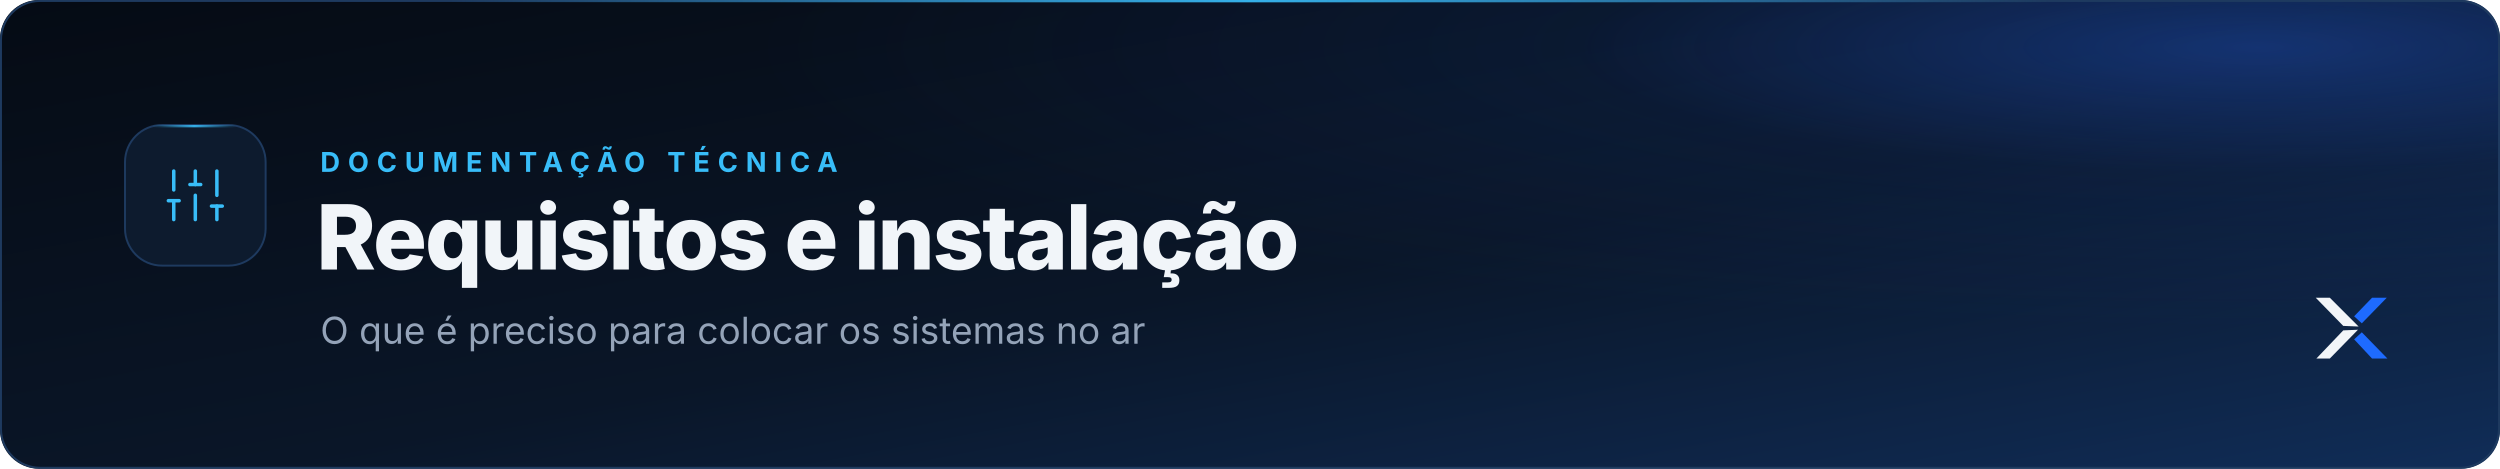
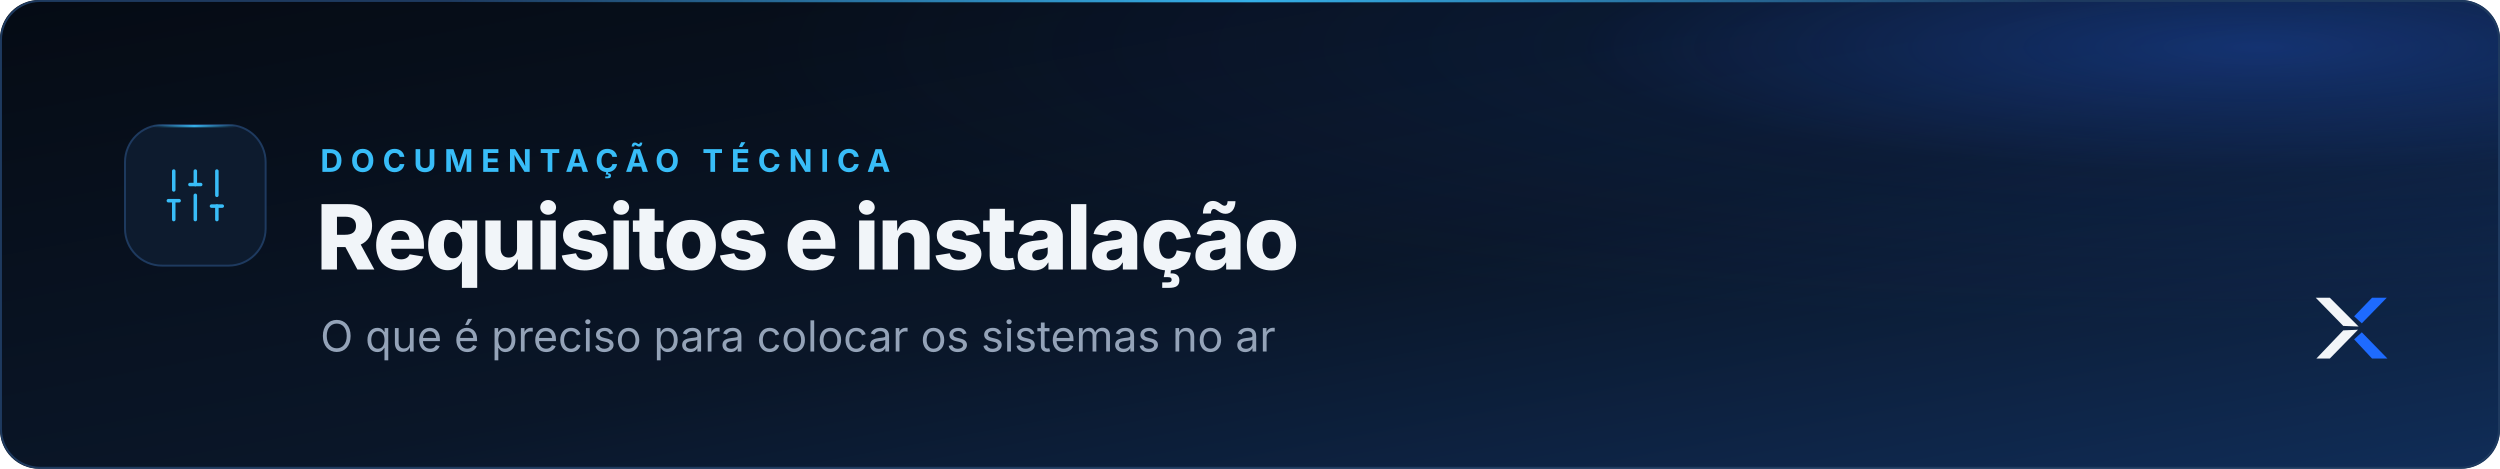
<svg xmlns="http://www.w3.org/2000/svg" width="1280" height="240" viewBox="0 0 1280 240" role="img" aria-label="Requisitos e instalação — O que é preciso para colocar os sistemas no ar" font-family="'Segoe UI', 'Inter', 'Helvetica Neue', Arial, sans-serif">
  <defs>
    <linearGradient id="bgdinstalacao" x1="0" y1="0" x2="1" y2="1">
      <stop offset="0" stop-color="#050B14" />
      <stop offset=".55" stop-color="#0A1628" />
      <stop offset="1" stop-color="#102D58" />
    </linearGradient>
    <radialGradient id="glowdinstalacao" cx="0.9" cy="0.1" r=".6">
      <stop offset="0" stop-color="#2563EB" stop-opacity=".38" />
      <stop offset=".45" stop-color="#2563EB" stop-opacity=".08" />
      <stop offset="1" stop-color="#2563EB" stop-opacity="0" />
    </radialGradient>
    <linearGradient id="edgedinstalacao" x1="0" y1="0" x2="1" y2="0">
      <stop offset="0" stop-color="#38BDF8" stop-opacity="0" />
      <stop offset=".5" stop-color="#38BDF8" stop-opacity=".9" />
      <stop offset="1" stop-color="#38BDF8" stop-opacity="0" />
    </linearGradient>
    <clipPath id="clipdinstalacao">
      <rect width="1280" height="240" rx="20" />
    </clipPath>
  </defs>
  <g clip-path="url(#clipdinstalacao)">
    <rect width="1280" height="240" fill="url(#bgdinstalacao)" />
    <rect width="1280" height="240" fill="url(#glowdinstalacao)" />
  </g>
  <rect x=".5" y=".5" width="1279" height="239" rx="20" fill="none" stroke="#1E3A5F" />
  <rect x="230" y="0" width="819" height="1.2" fill="url(#edgedinstalacao)" />
  <rect x="64" y="64" width="72" height="72" rx="19" fill="#0D1B2E" stroke="#1E3A5F" />
  <rect x="78" y="64" width="43" height="1.2" fill="url(#edgedinstalacao)" />
  <g transform="translate(83.44 83.44) scale(1.38)" fill="none" stroke="#38BDF8" stroke-width="1.30" stroke-linecap="round" stroke-linejoin="round" color="#38BDF8">
    <path d="M4 21v-7" />
    <path d="M4 10V3" />
    <path d="M12 21v-9" />
    <path d="M12 8V3" />
    <path d="M20 21v-5" />
    <path d="M20 12V3" />
    <path d="M2 14h4" />
    <path d="M10 8h4" />
    <path d="M18 16h4" />
  </g>
-   <text x="164" y="88" fill="#38BDF8" font-size="14" font-weight="700" letter-spacing="4">DOCUMENTAÇÃO TÉCNICA</text>
+   <text x="164" y="88" fill="#38BDF8" font-size="16" font-weight="700" letter-spacing="4">DOCUMENTAÇÃO TÉCNICA</text>
  <text x="162" y="138" fill="#F1F5F9" font-size="46" font-weight="800" letter-spacing="-1">Requisitos e instalação</text>
-   <text x="164" y="176" fill="#94A3B8" font-size="19">O que é preciso para colocar os sistemas no ar</text>
+   <text x="164" y="180" fill="#94A3B8" font-size="22">O que é preciso para colocar os sistemas no ar</text>
  <g transform="translate(1184 150.79) scale(0.3279)">
    <g fill="#F2F5F8">
      <path d="M 71,55 L 48,56 L 6,100 L 27,100 Z" />
      <path d="M 5,5 L 48,49 L 72,50 L 27,5 Z" />
    </g>
    <g fill="#1E6BFF">
      <path d="M 65,70 L 93,100 L 117,100 L 77,59 Z" />
      <path d="M 116,5 L 93,5 L 65,34 L 77,45 Z" />
    </g>
  </g>
</svg>
